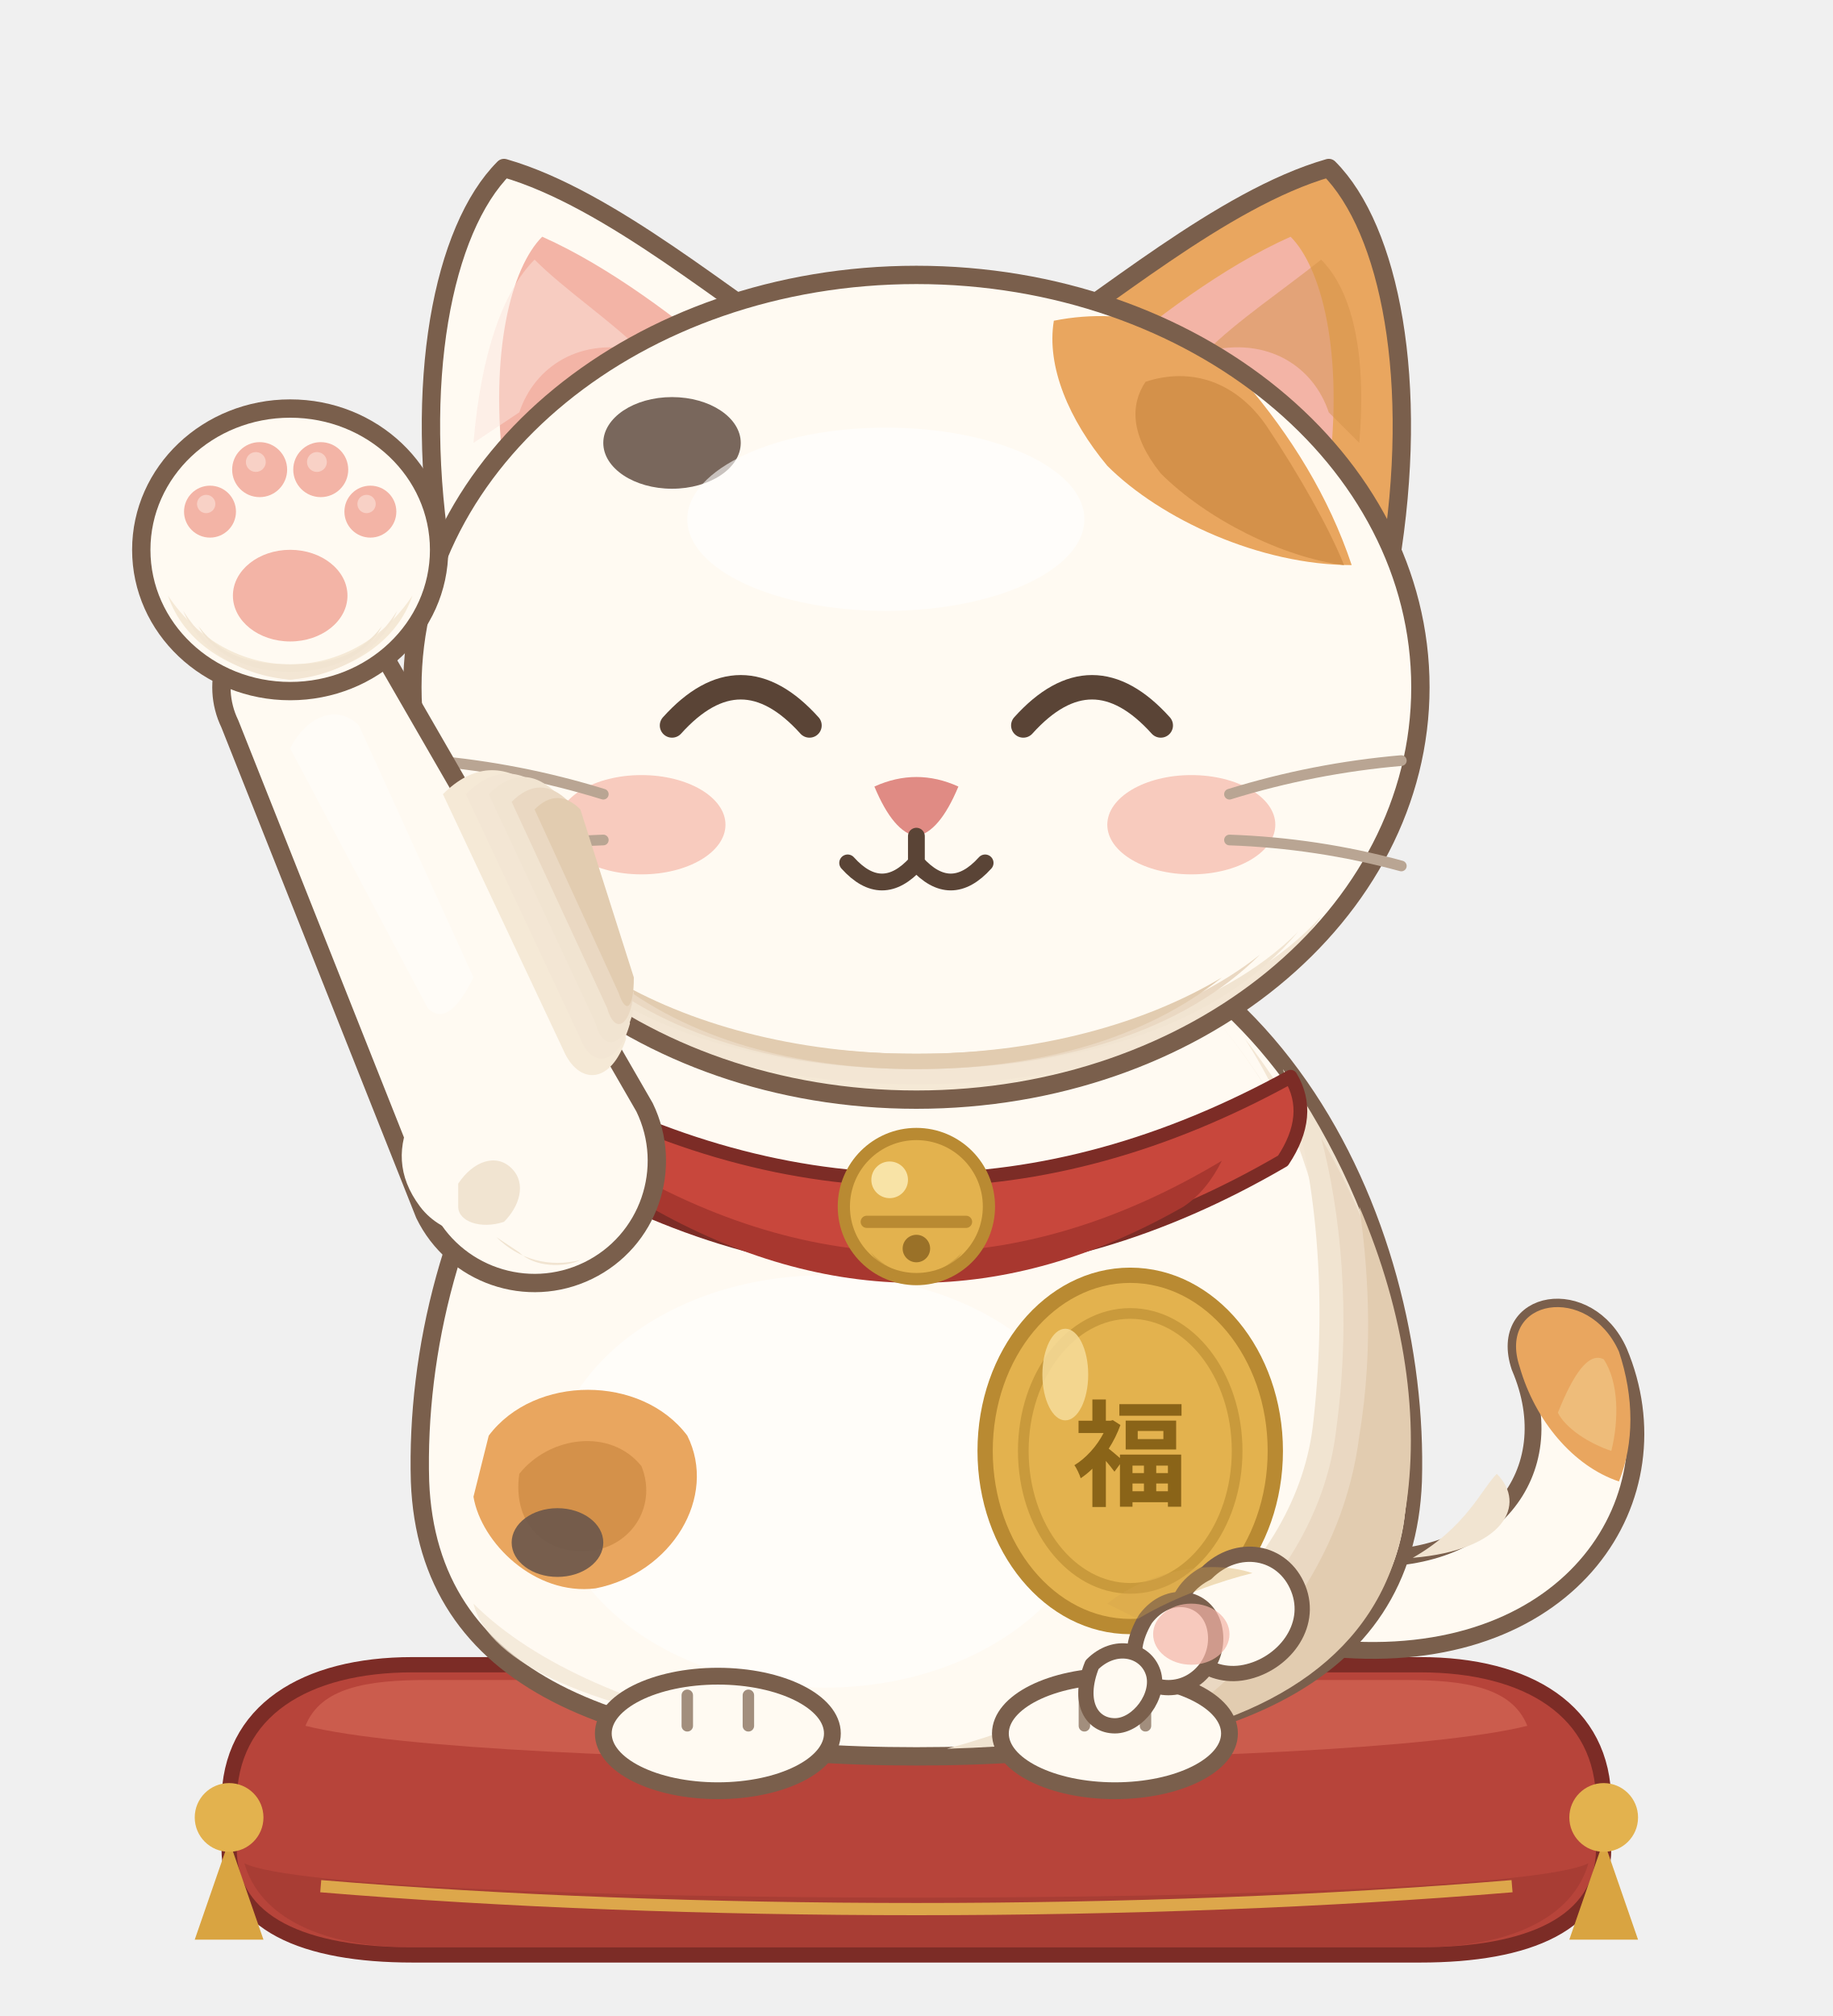
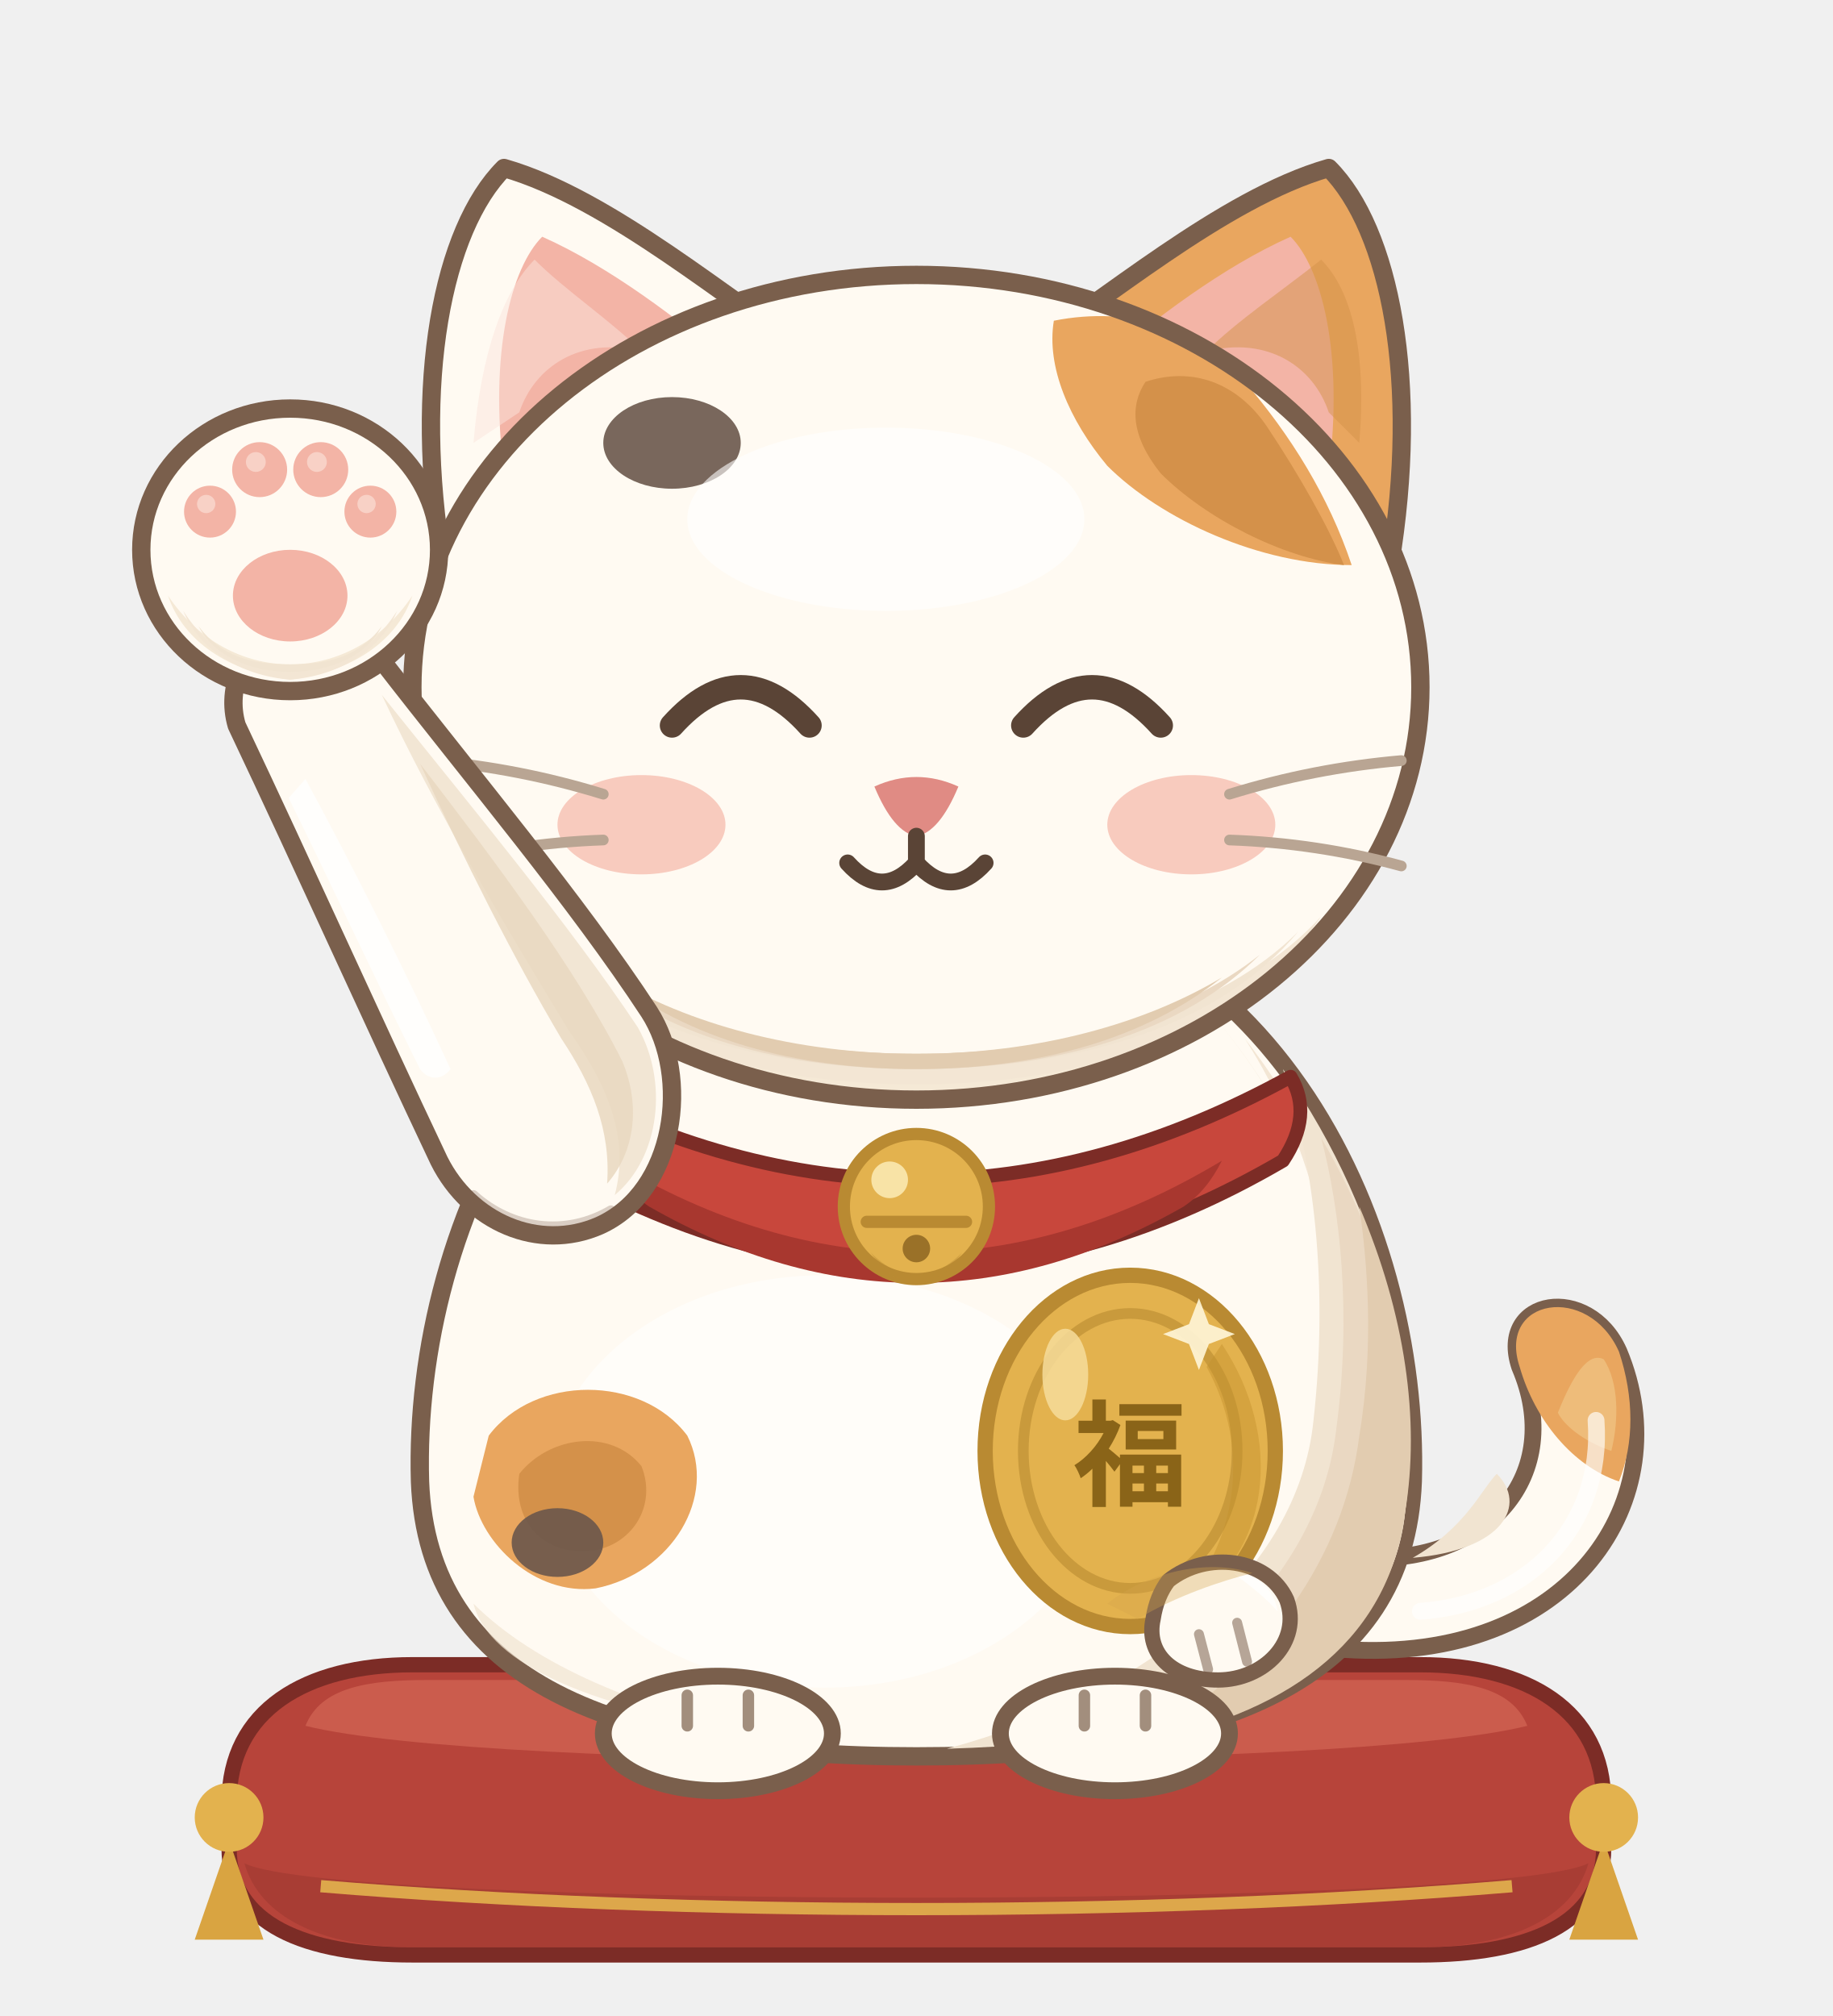
<svg xmlns="http://www.w3.org/2000/svg" viewBox="0 0 240 264" width="240" height="264" data-paw="38 64" data-pivot="70 152" data-paw-range="-10 9" data-counter="40 228 160">
  <g id="hoki-cushion">
    <path d="M30 236 C30 224 40 218 54 218 L186 218 C200 218 210 224 210 236 L210 242 C210 252 200 256 186 256 L54 256 C40 256 30 252 30 242 Z" fill="#b7443a" stroke="#7c2c26" stroke-width="2" />
    <path d="M40 226 C42 221 48 220 56 220 L184 220 C192 220 198 221 200 226 C176 232 64 232 40 226 Z" fill="#cb5c4d" />
    <path d="M32 244 C34 251 42 255 54 255 L186 255 C198 255 206 251 208 244 C196 250 44 250 32 244 Z" fill="#9e3830" opacity="0.6" />
    <path d="M42 247 C90 251 150 251 198 247" fill="none" stroke="#e3b24e" stroke-width="1.6" opacity="0.9" />
    <path d="M30 241 L25.5 254 L34.5 254 Z" fill="#d9a441" />
    <circle cx="30" cy="238" r="4.5" fill="#e3b24e" />
    <path d="M210 241 L205.5 254 L214.5 254 Z" fill="#d9a441" />
    <circle cx="210" cy="238" r="4.5" fill="#e3b24e" />
  </g>
  <g id="hoki-body">
    <path d="M176 216 C206 218 220 196 212 177 C208 168 196 170 199 179 C205 193 195 205 178 204 Z" fill="#fffaf2" stroke="#7a5f4c" stroke-width="2.2" stroke-linejoin="round" />
    <path d="M196 193 C200 197 197 203 185 204 C192 200 194 195 196 193 Z" fill="#f1e4d1" />
    <path d="M199 179 C196 170 208 168 212 177 C214 183 214 189 212 194 C206 192 201 186 199 179 Z" fill="#e9a65f" />
    <path d="M204 185 C206 180 208 177 210 178 C212 181 212 186 211 190 C208 189 205 187 204 185 Z" fill="#eebc7a" />
+     <path d="M186 211 C200 210 210 200 209 186" fill="none" stroke="#ffffff" stroke-width="2.2" stroke-linecap="round" opacity="0.65" />
    <path d="M120 116 C166 116 186 160 185 194 C184 220 160 230 120 230 C80 230 56 220 55 194 C54 160 74 116 120 116 Z" fill="#fffaf2" stroke="#7a5f4c" stroke-width="2.4" />
    <path d="M158 132 C172 148 180 170 179 192 C178 212 164 224 140 228 C162 220 175 206 177 188 C179 168 172 148 158 132 Z" fill="#f5e9d6" />
    <path d="M163 136 C177 154 183 176 181.5 195 C180 215 162 226 132 228.5 C156 221 172.5 206 174.5 187 C176.5 168 172 150 163 136 Z" fill="#f3e6d4" />
    <path d="M168 140 C182 160 186 182 184 198 C182 218 160 228 124 229 C150 222 170 206 172 186 C174 168 172 152 168 140 Z" fill="#f1e4d1" />
    <path d="M173 149 C183 166 186 184 184 198 C182 216 165 226 137 228.5 C158 220 173 205 175 187 C177 172 175.5 158.5 173 149 Z" fill="#ead8c2" />
    <path d="M178 158 C184 172 186 186 184 198 C182 214 170 224 150 228 C166 218 176 204 178 188 C180 176 179 165 178 158 Z" fill="#e2ccb0" />
    <ellipse cx="108" cy="194" rx="36" ry="27" fill="#ffffff" opacity="0.55" />
    <path d="M62 210 C70 218 84 224 100 227 C78 224 64 218 62 210 Z" fill="#f1e4d1" opacity="0.7" />
    <path d="M64 188 C70 180 84 180 90 188 C94 196 88 206 78 208 C70 209 63 202 62 196 Z" fill="#e9a65f" />
    <path d="M68 193 C72 188 80 187 84 192 C86 197 83 202 78 203 C72 204 67 200 68 193 Z" fill="#d4914a" />
    <ellipse cx="73" cy="202" rx="6" ry="4.5" fill="#6a574b" opacity="0.9" />
    <path d="M71 141 Q120 168 169 141 Q172 146 168 152 Q120 180 72 152 Q68 146 71 141 Z" fill="#c8473c" stroke="#7c2c26" stroke-width="1.8" stroke-linejoin="round" />
    <path d="M80 152 Q120 176 160 152 Q158 156 155 158 Q120 178 85 158 Q82 156 80 152 Z" fill="#a8372f" />
  </g>
  <g id="hoki-head">
    <path d="M58 74 C54 50 58 30 66 22 C80 26 96 40 106 46 Z" fill="#fffaf2" stroke="#7a5f4c" stroke-width="2.4" stroke-linejoin="round" />
    <path d="M66 62 C64 46 67 35 71 31 C80 35 89 42 95 47 Z" fill="#f3b4a6" />
    <path d="M62 58 C63 46 66 38 70 34 C74 38 80 42 84 46 C76 44 70 48 68 54 Z" fill="#fce4dc" opacity="0.5" />
    <path d="M182 74 C186 50 182 30 174 22 C160 26 144 40 134 46 Z" fill="#e9a65f" stroke="#7a5f4c" stroke-width="2.4" stroke-linejoin="round" />
    <path d="M174 62 C176 46 173 35 169 31 C160 35 151 42 145 47 Z" fill="#f3b4a6" />
    <path d="M178 58 C179 46 177 38 173 34 C168 38 162 42 158 46 C166 44 172 48 174 54 Z" fill="#d4914a" opacity="0.5" />
    <ellipse cx="120" cy="90" rx="66" ry="54" fill="#fffaf2" />
    <path d="M138 42 C148 40 158 43 163 50 C169 57 174 65 177 74 C165 74 152 68 145 61 C140 55 137 48 138 42 Z" fill="#e9a65f" />
    <path d="M150 50 C156 48 162 50 166 56 C170 62 174 69 176 74 C168 73 158 68 152 62 C148 57 148 53 150 50 Z" fill="#d4914a" />
    <ellipse cx="88" cy="58" rx="9" ry="6" fill="#6a574b" opacity="0.9" />
    <ellipse cx="116" cy="68" rx="26" ry="12" fill="#ffffff" opacity="0.6" />
    <path d="M64 118 C74 136 96 144 120 144 C144 144 166 136 176 118 C166 130 146 138 120 138 C94 138 74 130 64 118 Z" fill="#f5e9d6" />
    <path d="M67 120 C77 135 97 142 120 142 C143 142 163 135 173 120 C163 131 144 138 120 138 C96 138 77 131 67 120 Z" fill="#f3e6d4" />
    <path d="M70 122 C80 134 98 140 120 140 C142 140 160 134 170 122 C160 132 142 138 120 138 C98 138 80 132 70 122 Z" fill="#f1e4d1" />
    <path d="M75 125 C85 135 101 140 120 140 C139 140 155 135 165 125 C155 133 139 138 120 138 C101 138 85 133 75 125 Z" fill="#ead8c2" />
    <path d="M80 128 C90 136 104 140 120 140 C136 140 150 136 160 128 C150 134 136 138 120 138 C104 138 90 134 80 128 Z" fill="#e2ccb0" />
    <ellipse cx="120" cy="90" rx="66" ry="54" fill="none" stroke="#7a5f4c" stroke-width="2.4" />
    <ellipse cx="84" cy="108" rx="11" ry="6.5" fill="#f2a493" opacity="0.55" />
    <ellipse cx="156" cy="108" rx="11" ry="6.5" fill="#f2a493" opacity="0.55" />
    <path d="M88 95 Q97 85 106 95" fill="none" stroke="#5a4436" stroke-width="3.2" stroke-linecap="round" />
    <path d="M134 95 Q143 85 152 95" fill="none" stroke="#5a4436" stroke-width="3.2" stroke-linecap="round" />
    <path d="M114.5 103 Q120 100.5 125.5 103 Q123 109 120 109.5 Q117 109 114.5 103 Z" fill="#e08b84" />
    <path d="M120 109.5 L120 113 M111 113 Q115.5 118 120 113 Q124.5 118 129 113" fill="none" stroke="#5a4436" stroke-width="2.2" stroke-linecap="round" stroke-linejoin="round" />
    <path d="M161 104 Q172 100.6 183.5 99.6 M161 110 Q172.5 110.4 183.5 113.4" fill="none" stroke="#b9a593" stroke-width="1.4" stroke-linecap="round" />
    <path d="M79 104 Q68 100.6 56.5 99.6 M79 110 Q67.5 110.4 56.5 113.4" fill="none" stroke="#b9a593" stroke-width="1.4" stroke-linecap="round" />
    <circle cx="120" cy="158" r="9.5" fill="#e3b24e" stroke="#b98a32" stroke-width="1.6" />
    <path d="M113.5 160 L126.5 160" fill="none" stroke="#b98a32" stroke-width="1.6" stroke-linecap="round" />
    <circle cx="120" cy="163.5" r="1.8" fill="#9a7128" />
    <circle cx="116.5" cy="154.5" r="2.4" fill="#f8e3a6" />
    <path d="M114 164 C116 166 118 167 120 167 C122 167 124 166 126 164 C124 167 122 168 120 168 C118 168 116 167 114 164 Z" fill="#b98a32" opacity="0.4" />
  </g>
  <g id="hoki-coin">
    <ellipse cx="148" cy="190" rx="19" ry="23" fill="#e3b24e" stroke="#b98a32" stroke-width="2" />
    <ellipse cx="148" cy="190" rx="14" ry="18" fill="none" stroke="#c99a3c" stroke-width="1.4" />
    <ellipse cx="139.5" cy="180" rx="3" ry="6" fill="#f6dc9a" opacity="0.85" />
+     <path d="M160 176 C168 188 167 204 154 211 C162 202 164 190 158 179 Z" fill="#c4902c" opacity="0.45" />
+     <path d="M157 170 L158.3 173.4 L161.7 174.7 L158.3 176 L157 179.4 L155.7 176 L152.3 174.7 L155.7 173.4 Z" fill="#fff6d8" opacity="0.9" />
    <text x="148" y="196" font-size="15" text-anchor="middle" fill="#8a6418" font-family="'Noto Serif SC', 'Songti SC', SimSun, serif" font-weight="700">福</text>
    <ellipse cx="94" cy="227" rx="15" ry="7.5" fill="#fffaf2" stroke="#7a5f4c" stroke-width="2.2" />
    <ellipse cx="146" cy="227" rx="15" ry="7.5" fill="#fffaf2" stroke="#7a5f4c" stroke-width="2.2" />
    <path d="M90 222 L90 226 M98 222 L98 226 M142 222 L142 226 M150 222 L150 226" fill="none" stroke="#7a5f4c" stroke-width="1.5" stroke-linecap="round" opacity="0.7" />
  </g>
  <g id="hoki-paw">
-     <path d="M158 206 C162 202 168 203 170 208 C172 213 168 218 163 219 C158 220 154 216 154 212 C154 209 156 207 158 206 Z" fill="#fffaf2" stroke="#7a5f4c" stroke-width="2" stroke-linejoin="round" />
-     <path d="M150 212 C153 208 158 209 159 213 C160 217 157 221 153 221 C149 221 147 217 150 212 Z" fill="#fffaf2" stroke="#7a5f4c" stroke-width="2" stroke-linejoin="round" />
-     <path d="M143 218 C146 215 150 216 151 219 C152 222 149 226 146 226 C143 226 141 223 143 218 Z" fill="#fffaf2" stroke="#7a5f4c" stroke-width="2" stroke-linejoin="round" />
-     <ellipse cx="156" cy="214" rx="5" ry="4" fill="#f3b4a6" opacity="0.7" />
+     <path d="M153 207 C158 203 166 204 168.5 209.5 C170.5 215 165.5 220 159.5 220 C153.5 220 150 216.5 151 212 C151.3 210 152 208.3 153 207 Z" fill="#fffaf2" stroke="#7a5f4c" stroke-width="2" stroke-linejoin="round" />
+     <path d="M157 214 L158.2 218.6 M162 212.5 L163.3 217.6" fill="none" stroke="#7a5f4c" stroke-width="1.3" stroke-linecap="round" opacity="0.55" />
+     <path d="M161.5 206 C164.5 206 166.8 208 167.3 211 C165.5 209 163.5 207.5 161.5 206 Z" fill="#ffffff" opacity="0.8" />
    <path d="M145 210 C150 206 158 204 164 206 C160 207 154 209 149 212 Z" fill="#d4a44a" opacity="0.35" />
-     <path d="M55.6 159 L30.1 94.8 A11 11 0 0 1 49.9 85.2 L84.4 145 A16 16 0 0 1 55.6 159 Z" fill="#fffaf2" stroke="#7a5f4c" stroke-width="2.4" stroke-linejoin="round" />
-     <path d="M74 138 L58 104 C62 100 66 100 70 103 L82 136 C80 142 76 142 74 138 Z" fill="#f5e9d6" />
-     <path d="M76 136 L61 104 C64.5 100.5 68 100.5 71.5 103.5 L82.5 134 C81 139.5 77.5 140 76 136 Z" fill="#f3e6d4" />
-     <path d="M78 134 L64 104 C67 101 70 101 73 104 L83 132 C82 137 79 138 78 134 Z" fill="#f1e4d1" />
-     <path d="M79.5 132 L67 105 C69.5 102.5 72 102.5 74.5 105 L83 130 C82.5 134.5 80.5 135.5 79.5 132 Z" fill="#ead8c2" />
-     <path d="M81 130 L70 106 C72 104 74 104 76 106 L83 128 C83 132 82 133 81 130 Z" fill="#e2ccb0" />
-     <path d="M56 132 L38 98 C40 94 44 92 47 95 L62 128 C60 132 58 134 56 132 Z" fill="#ffffff" opacity="0.4" />
-     <path d="M55 158 C52 154 52 150 54 146 C58 142 64 142 68 146 C72 150 72 156 68 160 C64 163 58 162 55 158 Z" fill="#fffaf2" />
-     <path d="M60 155 C62 152 65 151 67 153 C69 155 68 158 66 160 C63 161 60 160 60 158 Z" fill="#f1e4d1" />
-     <path d="M65 162 C68 165 72 166 76 165 C74 166 70 166 68 164 Z" fill="#f1e4d1" />
+     <path d="M31 95 A10.5 10.5 0 0 1 50 86.5 C62 102 75.5 118 85 132.5 C90.5 141 88.5 156 78.5 160.5 C70.5 164 61.5 160 57.5 152 C48.5 133 40 114 31 95 Z" fill="#fffaf2" stroke="#7a5f4c" stroke-width="2.4" stroke-linejoin="round" />
+     <path d="M50 91 C62 106 74.5 121 83.5 134.5 C87.5 141.5 86.5 151.5 80.5 156.5 C82.5 149 79.5 142 74.5 135 C66 121 57 106 50 91 Z" fill="#f2e6d4" />
+     <path d="M55 100 C65 113 75.5 127 81.5 139 C84 145 83 151 79.5 155 C80 148 77.5 142 73.5 136 C67 125 61 113 55 100 Z" fill="#e9d8c0" opacity="0.85" />
+     <path d="M40 102 C46.5 114 53 127 59 140 C57.8 141.6 56 141.4 55 140 C49 128 43.5 116 37.8 104.5 Z" fill="#ffffff" opacity="0.75" />
+     <path d="M62 156.5 C67 161 74 162 80 158.5" fill="none" stroke="#7a5f4c" stroke-width="1.3" stroke-linecap="round" opacity="0.28" />
    <ellipse cx="38" cy="72" rx="19.5" ry="18.5" fill="#fffaf2" stroke="#7a5f4c" stroke-width="2.4" />
    <path d="M22 78 C24 84 30 88 38 89 C46 88 52 84 54 78 C50 84 44 87 38 87 C32 87 26 84 22 78 Z" fill="#f5e9d6" />
    <path d="M24 80 C26 85 31.5 88.5 38 89 C44.5 88.5 50 85 52 80 C48.5 85.5 43.5 88 38 88 C32.5 88 27.5 85.5 24 80 Z" fill="#f3e6d4" />
    <path d="M26 82 C28 86 33 88 38 88 C43 88 48 86 50 82 C47 86 43 87 38 87 C33 87 29 86 26 82 Z" fill="#f1e4d1" />
    <ellipse cx="38" cy="78" rx="7.5" ry="6" fill="#f3b4a6" />
    <circle cx="27.5" cy="67" r="3.4" fill="#f3b4a6" />
    <circle cx="34" cy="61.5" r="3.6" fill="#f3b4a6" />
    <circle cx="42" cy="61.5" r="3.6" fill="#f3b4a6" />
    <circle cx="48.5" cy="67" r="3.4" fill="#f3b4a6" />
    <circle cx="27" cy="66" r="1.2" fill="#fce4dc" opacity="0.6" />
    <circle cx="33.5" cy="60.5" r="1.3" fill="#fce4dc" opacity="0.6" />
    <circle cx="41.5" cy="60.5" r="1.3" fill="#fce4dc" opacity="0.6" />
    <circle cx="48" cy="66" r="1.2" fill="#fce4dc" opacity="0.6" />
  </g>
</svg>
